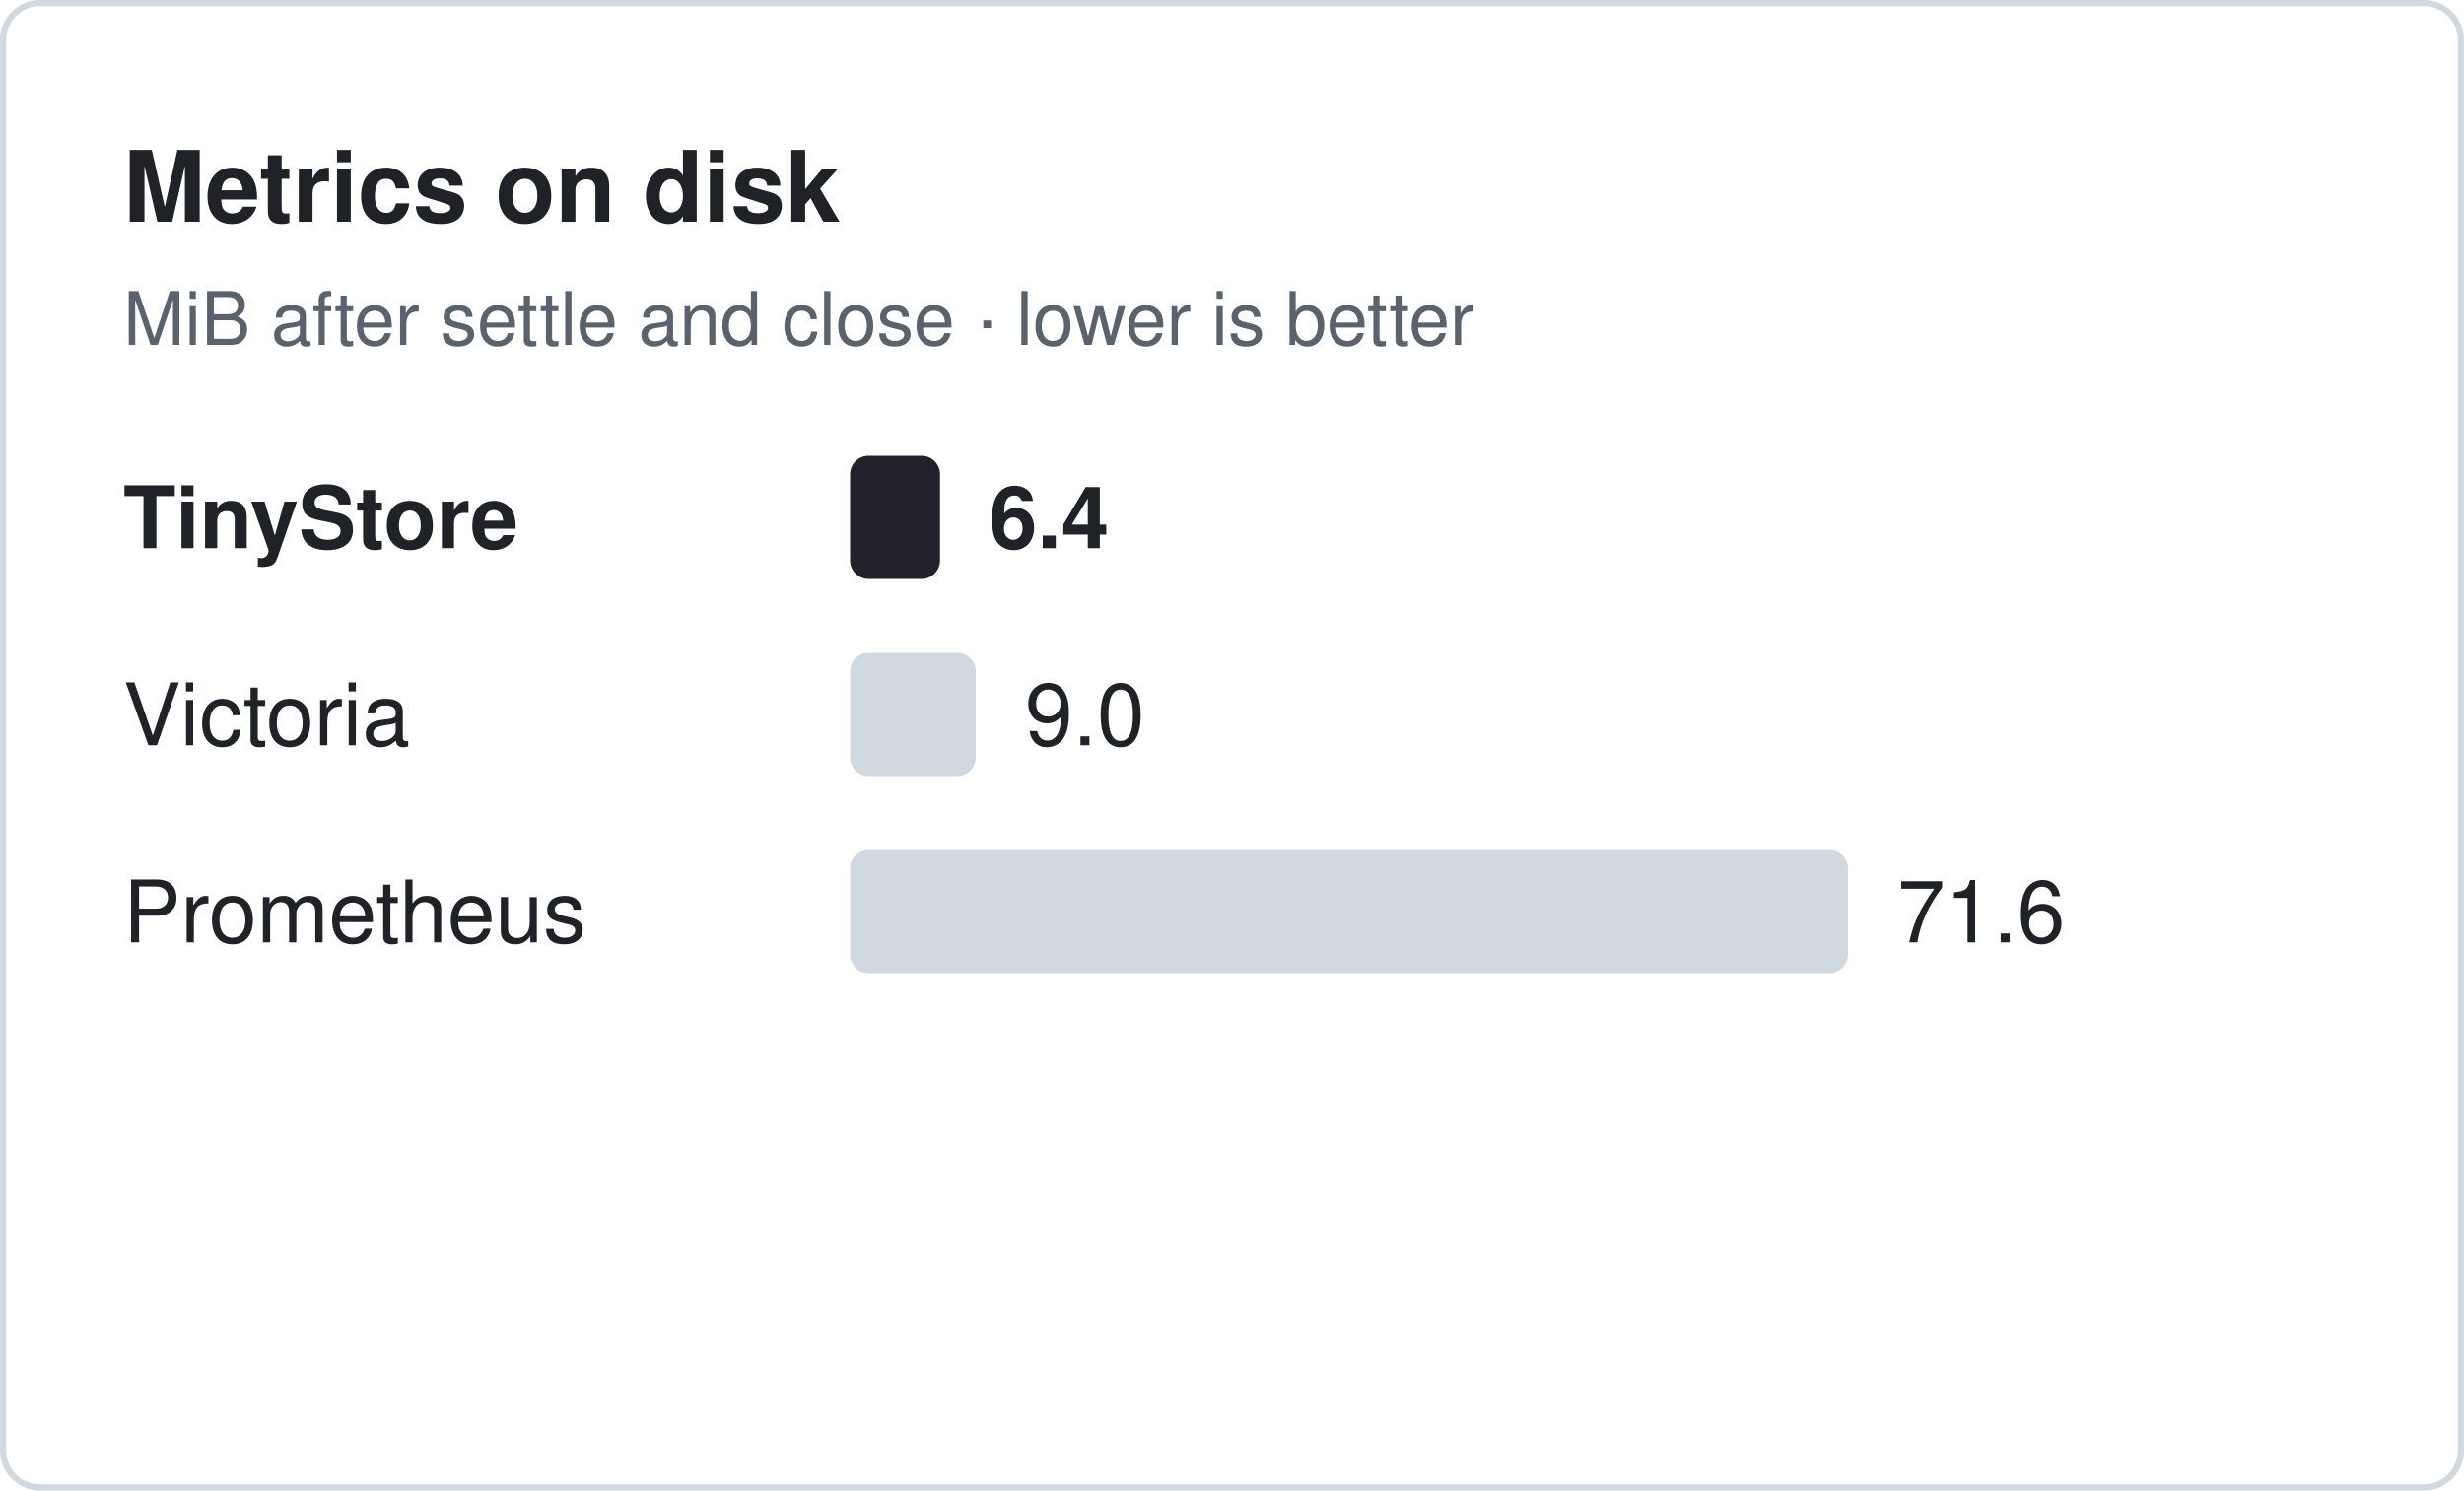
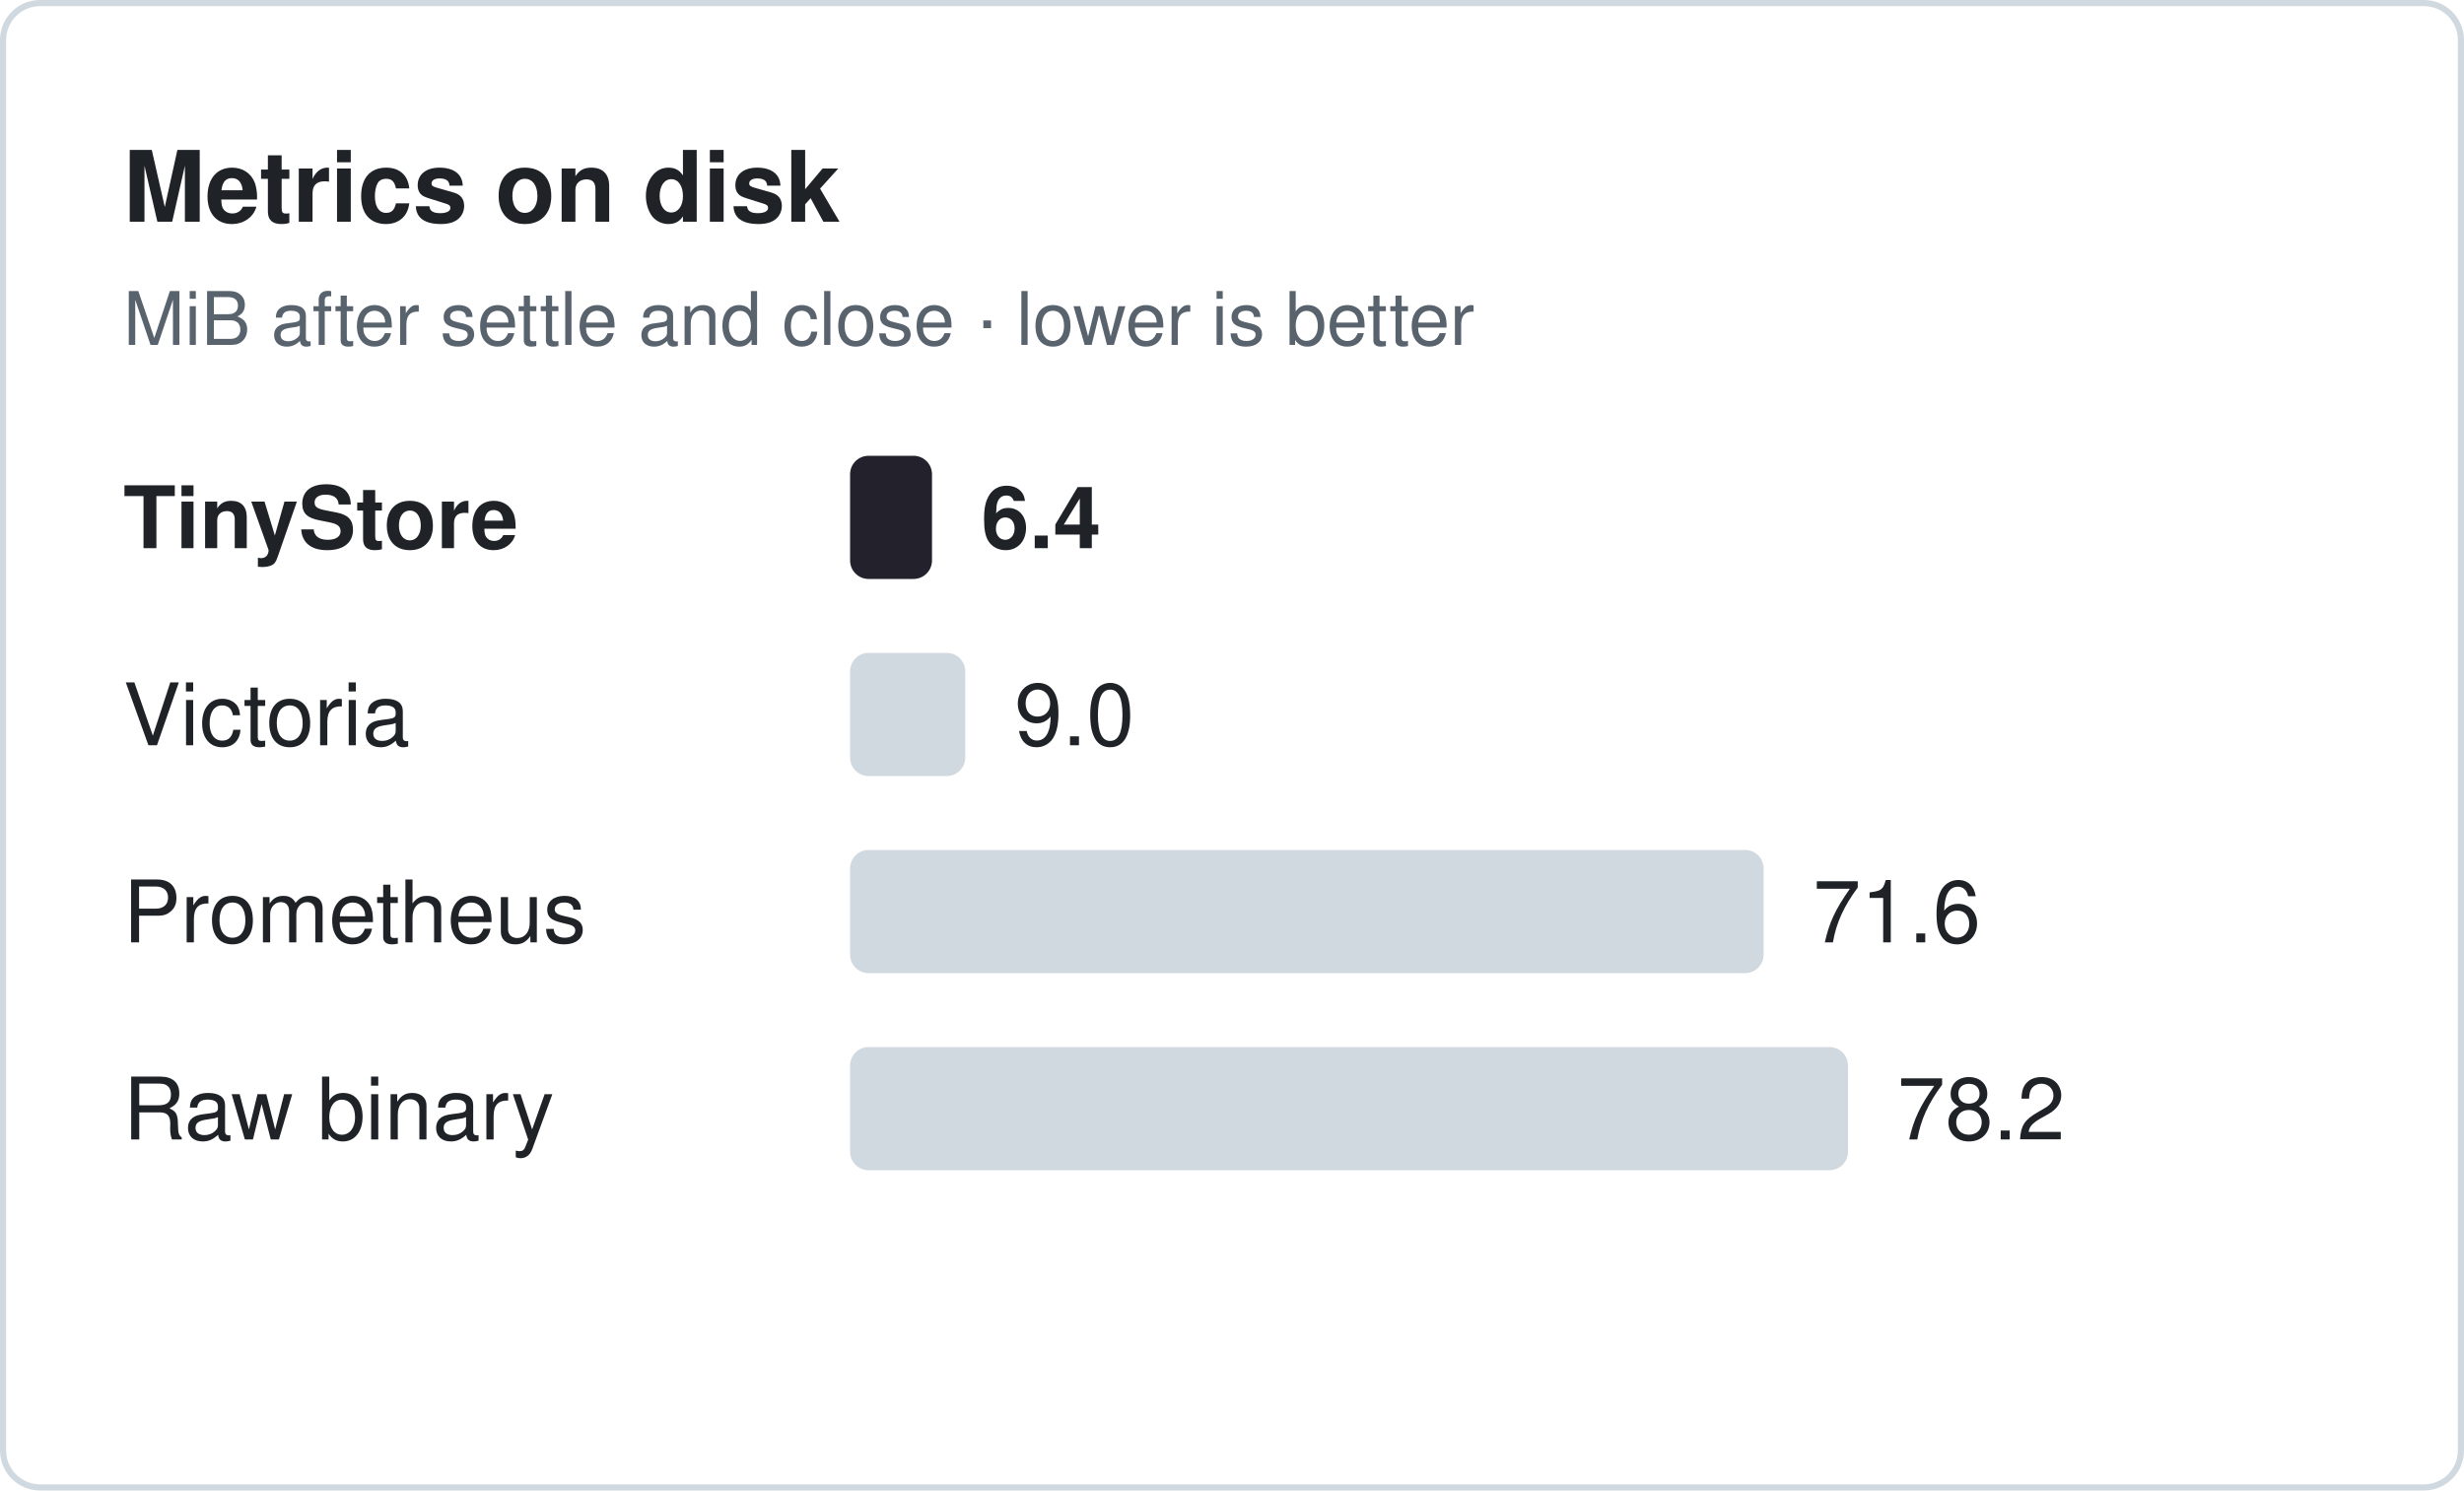
<svg xmlns="http://www.w3.org/2000/svg" width="400" height="242" viewBox="0 0 400 242" font-family="-apple-system, BlinkMacSystemFont, 'Segoe UI', Helvetica, Arial, sans-serif">
  <rect x="0.5" y="0.5" width="399" height="241" rx="6" fill="none" stroke="#d1d9e0" />
  <text x="20" y="36" font-size="16" font-weight="600" fill="#1f2328">Metrics on disk</text>
  <text x="20" y="56" font-size="12" fill="#59636e">MiB after settle and close · lower is better</text>
  <text x="20" y="89.0" font-size="14" font-weight="600" fill="#1f2328">TinyStore</text>
-   <rect x="138" y="74" width="14.6" height="20" rx="3" fill="#23212B" />
-   <text x="160.6" y="89.0" font-size="14" font-weight="600" fill="#1f2328">6.4</text>
+   <rect x="138" y="74" width="13.3" height="20" rx="3" fill="#23212B" />
+   <text x="159.3" y="89.0" font-size="14" font-weight="600" fill="#1f2328">6.4</text>
  <text x="20" y="121.0" font-size="14" font-weight="400" fill="#1f2328">Victoria</text>
-   <rect x="138" y="106" width="20.4" height="20" rx="3" fill="#d1d9e0" />
-   <text x="166.4" y="121.0" font-size="14" font-weight="400" fill="#1f2328">9.0</text>
+   <rect x="138" y="106" width="18.7" height="20" rx="3" fill="#d1d9e0" />
+   <text x="164.7" y="121.0" font-size="14" font-weight="400" fill="#1f2328">9.0</text>
  <text x="20" y="153.0" font-size="14" font-weight="400" fill="#1f2328">Prometheus</text>
-   <rect x="138" y="138" width="162.0" height="20" rx="3" fill="#d1d9e0" />
-   <text x="308.0" y="153.0" font-size="14" font-weight="400" fill="#1f2328">71.6</text>
+   <rect x="138" y="138" width="148.3" height="20" rx="3" fill="#d1d9e0" />
+   <text x="294.3" y="153.0" font-size="14" font-weight="400" fill="#1f2328">71.6</text>
+   <text x="20" y="185.0" font-size="14" font-weight="400" fill="#1f2328">Raw binary</text>
+   <rect x="138" y="170" width="162.0" height="20" rx="3" fill="#d1d9e0" />
+   <text x="308.0" y="185.0" font-size="14" font-weight="400" fill="#1f2328">78.2</text>
</svg>
